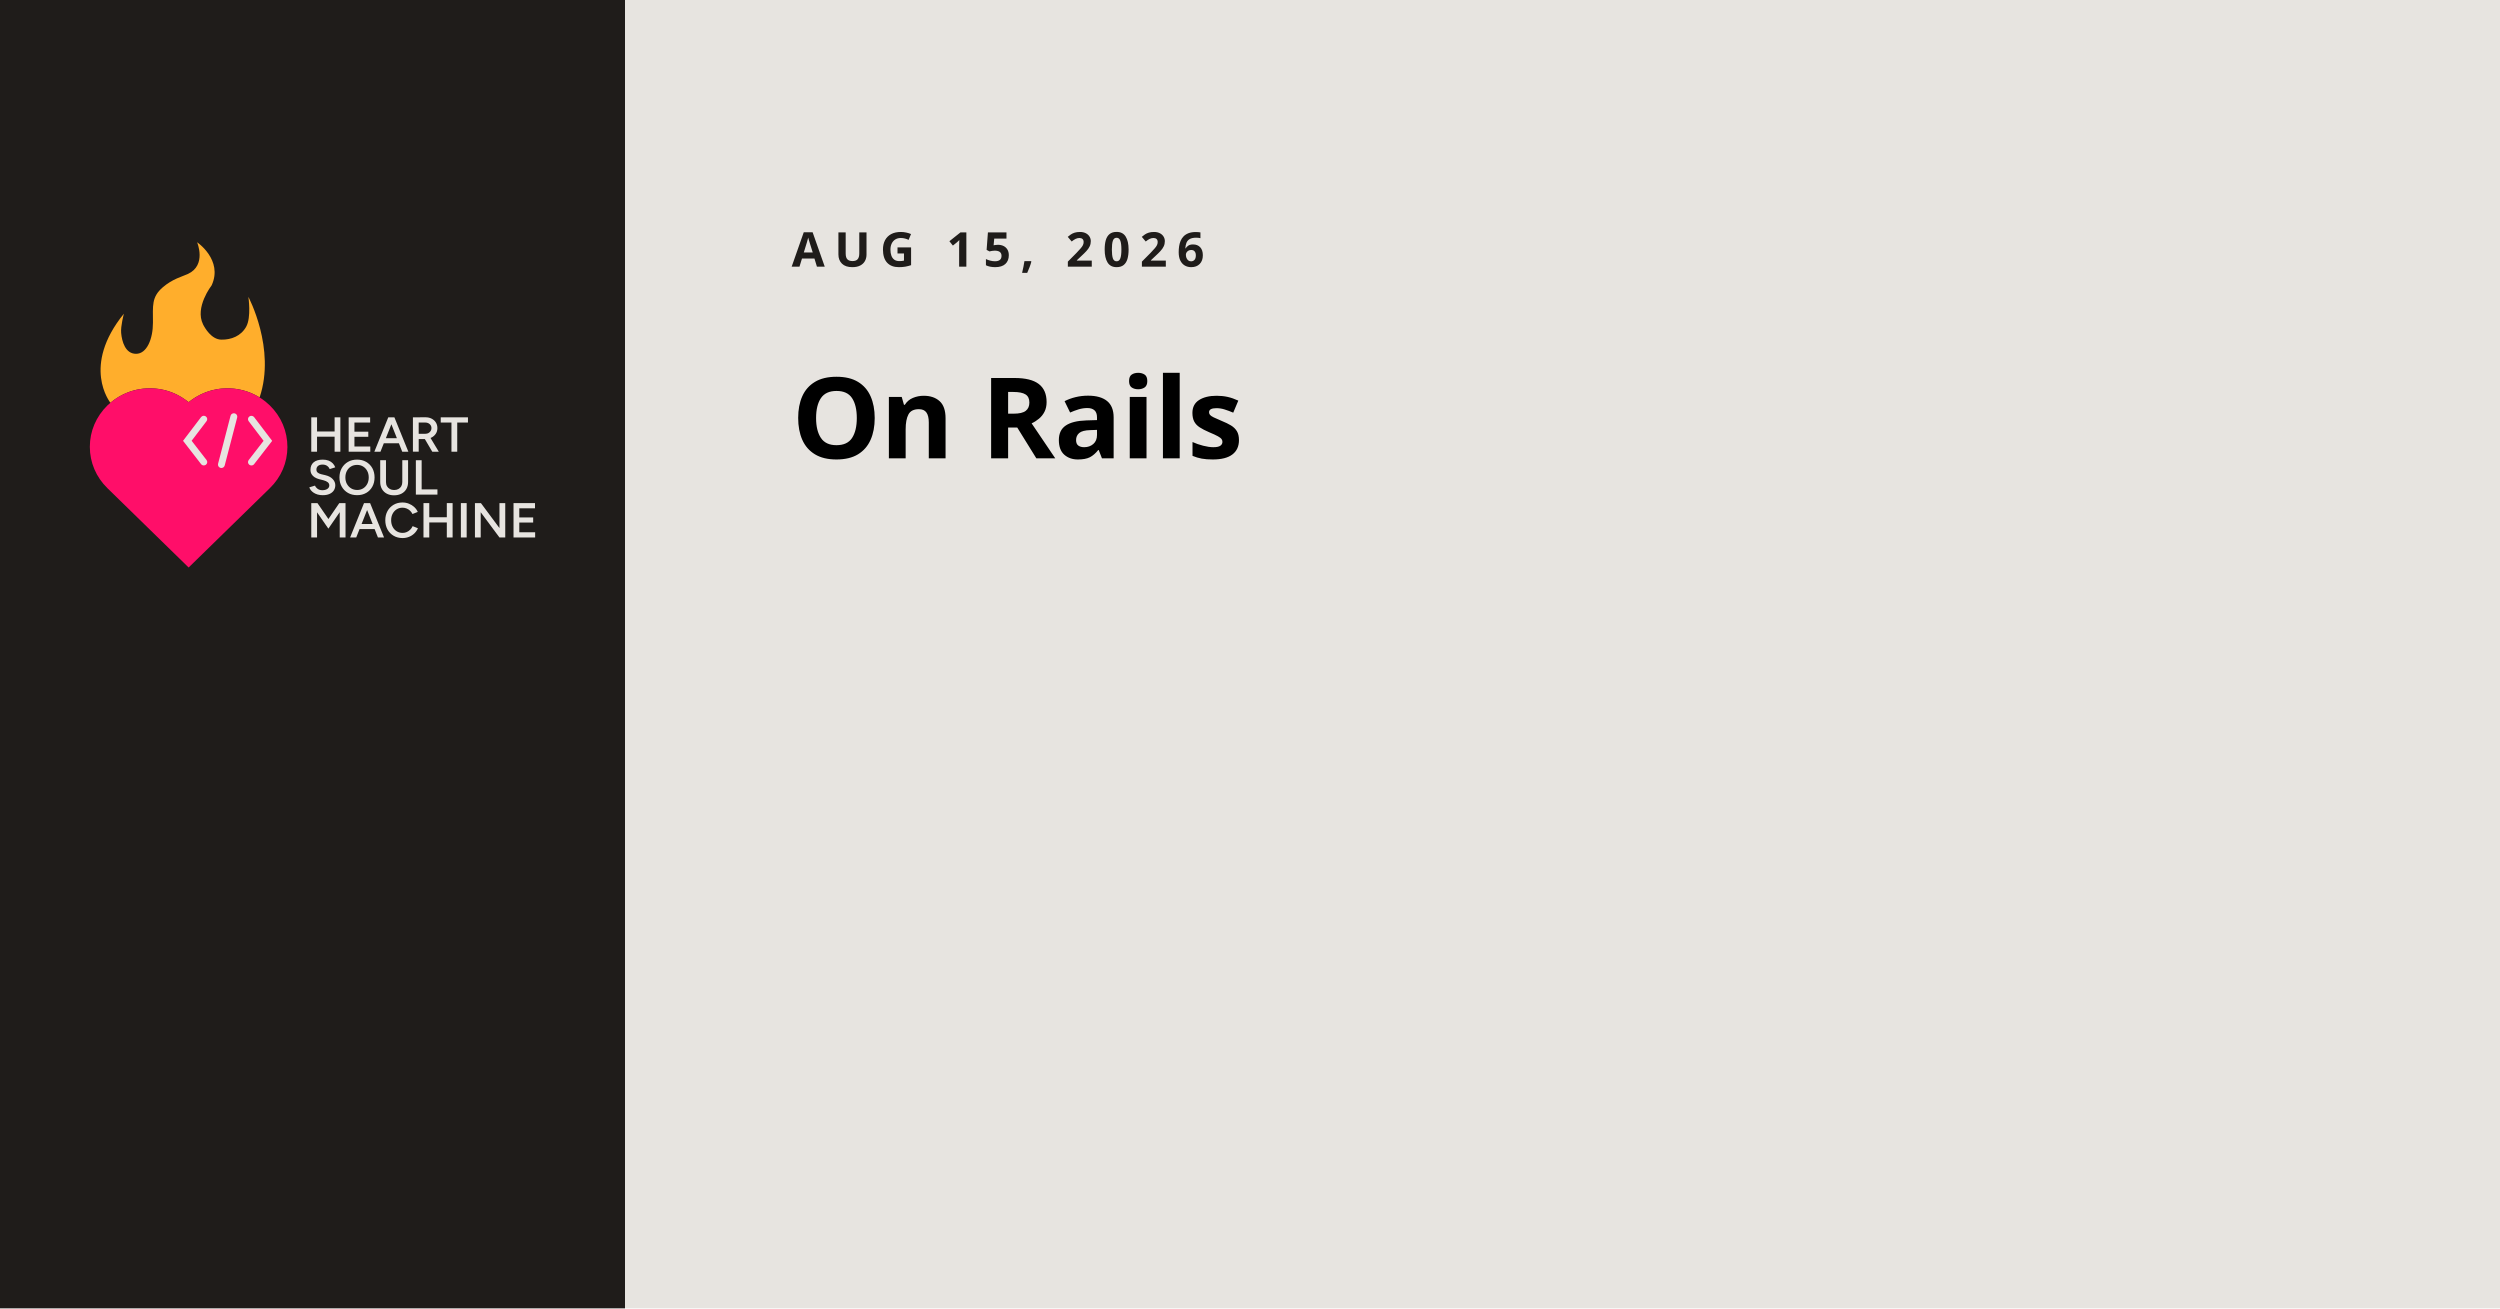
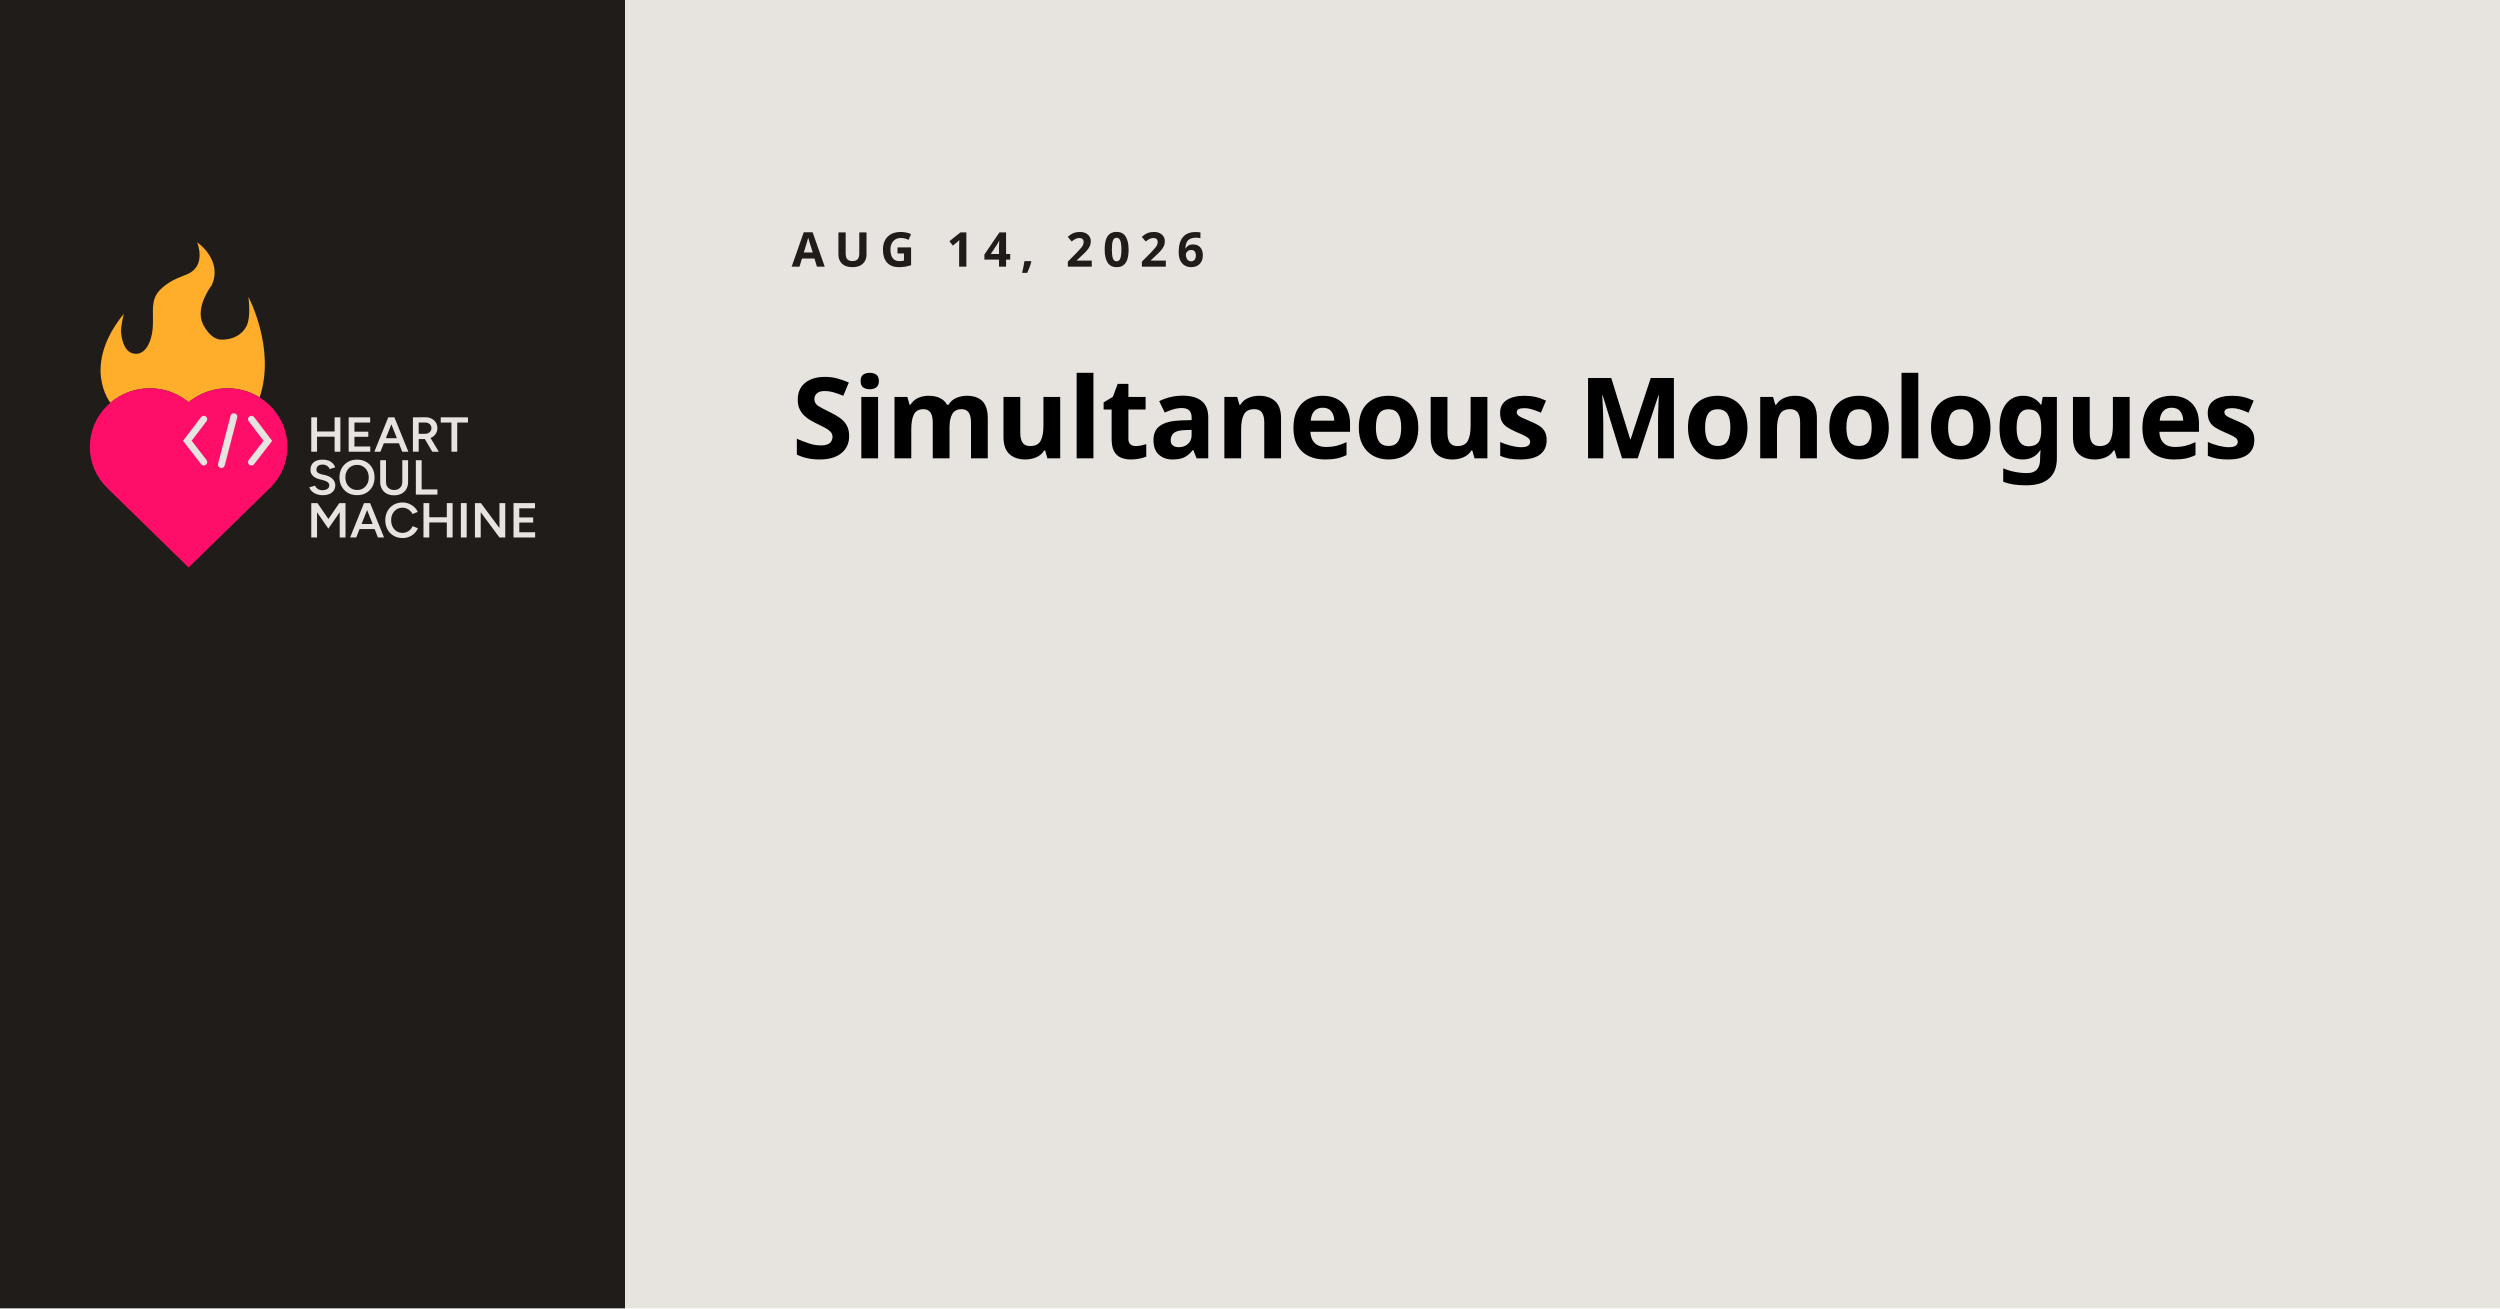
<svg xmlns="http://www.w3.org/2000/svg" id="Preview" data-name="Layer 1" viewBox="0 0 1200 628">
  <defs>
    <style>

      .date {
        font-family: Figtree;
        font-size: 23.02px;
        font-variation-settings: 'wght' 300;
        font-weight: 700;
        letter-spacing: .2em;
        text-transform: uppercase;
      }

      .date, .grey {
-           fill: #1f1c1a;
+         fill: #1f1c1a;
      }

      .description {
        font-family: Figtree-Bold, Figtree;
        font-variation-settings: 'wght' 700;
        font-weight: 700;
        letter-spacing: -.01em;
        font-size: 54px;
      }

      .grey, .cls-7, .paper, .cls-9 {
        stroke-width: 0px;
      }

      .cls-7 {
        fill: #ffae2c;
      }

      .paper {
        fill: #e7e4e0;
      }

      .cls-9 {
        fill: #ff0e69;
      }
    </style>
  </defs>
  <rect class="paper" width="1200" height="628" />
  <rect class="grey" width="300" height="628" />
  <text class="date" transform="translate(380 128)">
-     <tspan x="0" y="0">AUG 15, 2026</tspan>
+     <tspan x="0" y="0">AUG 14, 2026</tspan>
  </text>
  <text class="description" transform="translate(380 220)">
-     <tspan x="0" y="0">On Rails</tspan>
+     <tspan x="0" y="0">Simultaneous Monologues</tspan>
  </text>
  <g>
    <g>
      <path class="cls-7" d="M53,193.33h0c.62-.54,1.27-1.04,1.93-1.51.03-.02.05-.04.08-.06.65-.46,1.31-.89,1.99-1.29.04-.02.07-.04.11-.07.68-.4,1.37-.77,2.07-1.11.03-.01.06-.03.09-.04.72-.34,1.44-.66,2.18-.94,0,0,0,0,0,0,7.56-2.88,16.12-2.53,23.47,1.11,0,0,.01,0,.02.01.73.36,1.44.75,2.14,1.18.01,0,.02.01.03.02.7.43,1.39.89,2.06,1.38h0s1.38,1.02,1.38,1.02c1.04-.86,2.14-1.61,3.26-2.3.05-.03.11-.07.16-.1,3.08-1.87,6.42-3.13,9.86-3.76.06-.01.13-.02.19-.04.66-.12,1.32-.21,1.98-.28.05,0,.1,0,.15-.01,2.77-.28,5.56-.18,8.3.32.04,0,.09.01.13.02.65.12,1.3.27,1.95.43.07.02.14.04.21.06,2.72.72,5.35,1.84,7.79,3.35h.1c7.88-23.41-5.41-48.23-5.41-48.23,0,0,1.47,9.77-1.03,14.29-2.49,4.52-7.2,6.34-11.98,6.25-4.78-.09-7.94-5.7-8.74-7.32-4.09-8.22,4.07-18.65,4.13-18.77,5.56-12.17-6.99-20.66-6.99-20.66,0,0,4.68,10.97-4.39,15.21-2.72,1.27-7.33,2.32-12.07,6.4-5.51,4.74-4.73,8.88-4.73,16.9,0,8.02-2.97,15.04-8.12,15.04-5.16,0-6.78-5.9-7.15-10.04-.29-3.26,1.31-9.21,1.31-9.21-20.49,25.26-6.58,42.51-6.48,42.75h.01Z" />
      <path class="cls-9" d="M129.49,194.58c-10.63-10.36-27.56-10.96-38.95-1.53-11.39-9.43-28.31-8.83-38.95,1.53-5.46,5.33-8.47,12.39-8.47,19.89s3.01,14.57,8.47,19.89c3.04,2.99,37.83,36.94,38.18,37.28l.78.76.77-.76c2.41-2.38,22.96-22.44,32.84-32.08,3.16-3.09,5.25-5.12,5.32-5.19,5.45-5.26,8.46-12.28,8.48-19.78.02-7.56-2.99-14.66-8.47-20.01Z" />
      <path class="paper" d="M99.14,220.81c.55.71.41,1.73-.31,2.27-.3.22-.65.33-1,.33-.5,0-.99-.22-1.31-.64l-8.66-11.18,8.65-11.37c.55-.72,1.58-.86,2.3-.33.73.54.88,1.55.33,2.27l-7.16,9.41,7.15,9.23Z" />
      <path class="paper" d="M113.85,200.38l-5.99,23.04c-.19.73-.86,1.22-1.59,1.22-.13,0-.27-.02-.41-.05-.88-.22-1.41-1.11-1.19-1.97l5.99-23.04c.22-.87,1.12-1.39,2-1.17.88.22,1.41,1.11,1.19,1.97Z" />
      <path class="paper" d="M121.99,222.78c-.32.42-.81.64-1.31.64-.35,0-.7-.11-1-.33-.72-.54-.86-1.56-.31-2.27l7.15-9.23-7.16-9.41c-.55-.72-.4-1.73.33-2.27.73-.54,1.76-.39,2.3.33l8.65,11.37-8.66,11.18Z" />
    </g>
    <g>
      <polygon class="paper" points="152.18 209.61 160.61 209.61 160.61 216.82 163.38 216.82 163.38 200.32 160.61 200.32 160.61 207.11 152.18 207.11 152.18 200.32 149.41 200.32 149.41 216.82 152.18 216.82 152.18 209.61" />
      <polygon class="paper" points="170.13 216.82 177.74 216.82 177.74 214.32 170.13 214.32 170.13 209.66 176.78 209.66 176.78 207.21 170.13 207.21 170.13 202.82 177.67 202.82 177.67 200.32 170.13 200.32 169.56 200.32 167.36 200.32 167.36 216.82 169.56 216.82 170.13 216.82" />
      <path class="paper" d="M184.25,212.77h7.22l1.6,4.05h2.94l-6.7-16.5h-2.94l-6.68,16.5h2.94l1.6-4.05ZM187.86,203.65l2.65,6.69h-5.3l2.65-6.69Z" />
      <path class="paper" d="M200.98,210.74h2.94l3.57,6.08h3.13l-3.97-6.6c.13-.05.26-.1.38-.16.91-.45,1.62-1.06,2.14-1.85.52-.78.78-1.69.78-2.71s-.25-1.93-.74-2.71c-.49-.79-1.18-1.4-2.06-1.85-.88-.45-1.89-.66-3.04-.65l-3.4.02h-2.51v16.5h2.78v-6.08ZM206.24,203.57c.57.5.86,1.15.86,1.93,0,.52-.13.98-.4,1.39-.26.41-.61.73-1.03.97-.42.24-.91.35-1.45.35h-3.25v-5.4h3.04c.91,0,1.65.25,2.23.75Z" />
      <polygon class="paper" points="211.55 202.82 216.7 202.82 216.7 216.82 219.47 216.82 219.47 202.82 224.62 202.82 224.62 200.32 211.55 200.32 211.55 202.82" />
      <path class="paper" d="M150.59,236.53c.55.36,1.19.64,1.91.85.73.2,1.53.31,2.41.31,1.29,0,2.39-.2,3.29-.61.9-.41,1.58-.97,2.05-1.7s.69-1.56.69-2.5c0-1.07-.42-2.04-1.24-2.92-.83-.88-1.99-1.5-3.49-1.86l-2.06-.49c-.7-.17-1.26-.43-1.66-.77-.41-.34-.61-.81-.61-1.43,0-.75.26-1.34.78-1.77.52-.42,1.23-.64,2.14-.64s1.61.2,2.2.61c.59.41,1,.93,1.24,1.56l2.68-.85c-.26-.71-.65-1.34-1.17-1.9-.53-.56-1.19-1-2-1.32-.81-.32-1.74-.48-2.81-.48-1.9,0-3.36.43-4.38,1.28-1.02.86-1.53,2.05-1.53,3.6,0,.82.18,1.52.54,2.12.36.6.85,1.09,1.48,1.48.63.39,1.34.69,2.12.9l2.06.52c.86.22,1.55.53,2.06.93.51.4.77.92.77,1.54,0,.69-.3,1.25-.91,1.67-.61.42-1.43.64-2.47.64-.89-.02-1.64-.24-2.25-.68-.61-.44-1.01-.95-1.22-1.53l-2.73.83c.14.49.4.95.75,1.4s.81.85,1.36,1.21Z" />
      <path class="paper" d="M175.79,236.6c1.25-.72,2.23-1.73,2.94-3.02.71-1.29,1.06-2.77,1.06-4.43s-.36-3.14-1.06-4.42c-.71-1.28-1.7-2.29-2.97-3.02-1.27-.73-2.72-1.1-4.37-1.1s-3.12.37-4.38,1.1c-1.26.73-2.25,1.74-2.98,3.02-.73,1.28-1.09,2.76-1.09,4.44s.36,3.12,1.09,4.41c.73,1.29,1.73,2.29,3,3.02s2.74,1.08,4.4,1.08,3.09-.36,4.34-1.08ZM166.51,232.28c-.49-.9-.73-1.95-.73-3.12s.24-2.2.72-3.11c.48-.91,1.14-1.62,1.99-2.13.84-.51,1.81-.77,2.9-.77s2.07.26,2.91.78c.84.52,1.5,1.23,1.97,2.13.48.9.72,1.94.72,3.12s-.24,2.2-.71,3.1c-.47.9-1.12,1.61-1.95,2.13-.83.52-1.79.78-2.87.78s-2.08-.26-2.93-.78c-.85-.52-1.52-1.23-2.01-2.13Z" />
      <path class="paper" d="M182.5,220.91v10.47c0,1.27.28,2.39.83,3.35.55.96,1.32,1.7,2.32,2.23s2.16.79,3.48.79,2.56-.26,3.58-.79c1.01-.53,1.79-1.27,2.34-2.23.55-.96.83-2.07.83-3.35v-10.47h-2.78v10.47c0,.77-.16,1.44-.48,2.01-.32.57-.78,1.02-1.38,1.34-.6.32-1.29.48-2.07.48s-1.44-.16-2.03-.48c-.59-.32-1.05-.77-1.38-1.34-.33-.57-.49-1.24-.49-2.01v-10.47h-2.78Z" />
      <polygon class="paper" points="209.97 234.91 202.39 234.91 202.39 220.91 199.61 220.91 199.61 237.41 201.55 237.41 202.39 237.41 209.97 237.41 209.97 234.91" />
      <polygon class="paper" points="163.07 241.53 162.86 241.49 157.64 249.13 152.38 241.49 152.18 241.52 152.18 241.49 149.41 241.49 149.41 257.99 152.18 257.99 152.18 245.9 157.62 253.75 163.07 245.83 163.07 257.99 165.85 257.99 165.85 241.49 163.07 241.49 163.07 241.53" />
      <path class="paper" d="M177.53,241.49h-2.8l-6.68,16.5h2.94l1.6-4.05h7.22l1.6,4.05h2.94l-6.7-16.5h-.14ZM173.56,251.51l2.65-6.69,2.65,6.69h-5.3Z" />
      <path class="paper" d="M196.9,254.24c-.49.49-1.04.87-1.65,1.14-.61.28-1.27.41-1.97.41-1.07,0-2.02-.26-2.86-.78-.84-.52-1.49-1.23-1.96-2.15-.47-.91-.71-1.96-.71-3.14s.23-2.22.71-3.12c.47-.9,1.12-1.61,1.94-2.13.82-.52,1.76-.78,2.81-.78.69,0,1.34.13,1.96.38.62.25,1.18.61,1.66,1.07.49.46.87.99,1.16,1.59l2.54-1.01c-.4-.9-.97-1.68-1.71-2.36-.74-.68-1.59-1.21-2.55-1.59-.96-.38-1.98-.58-3.06-.58-1.61,0-3.04.37-4.28,1.1-1.24.73-2.22,1.74-2.93,3.02-.71,1.28-1.06,2.75-1.06,4.42s.36,3.14,1.06,4.42c.71,1.28,1.69,2.29,2.94,3.02,1.25.73,2.68,1.1,4.3,1.1,1.1,0,2.14-.2,3.11-.59s1.83-.95,2.56-1.66c.73-.71,1.3-1.54,1.7-2.46l-2.54-1.01c-.29.64-.67,1.21-1.16,1.7Z" />
      <polygon class="paper" points="214.47 248.28 206.05 248.28 206.05 241.49 203.27 241.49 203.27 257.99 206.05 257.99 206.05 250.78 214.47 250.78 214.47 257.99 217.25 257.99 217.25 241.49 214.47 241.49 214.47 248.28" />
      <rect class="paper" x="221.22" y="241.49" width="2.78" height="16.5" />
      <polygon class="paper" points="239.74 253.47 230.84 241.49 227.97 241.49 227.97 257.99 230.74 257.99 230.74 245.87 239.74 257.99 242.52 257.99 242.52 241.49 239.74 241.49 239.74 253.47" />
      <polygon class="paper" points="249.26 255.49 249.26 250.82 255.92 250.82 255.92 248.37 249.26 248.37 249.26 243.99 256.8 243.99 256.8 241.49 249.26 241.49 248.69 241.49 246.49 241.49 246.49 257.99 248.69 257.99 249.26 257.99 256.87 257.99 256.87 255.49 249.26 255.49" />
    </g>
  </g>
</svg>
